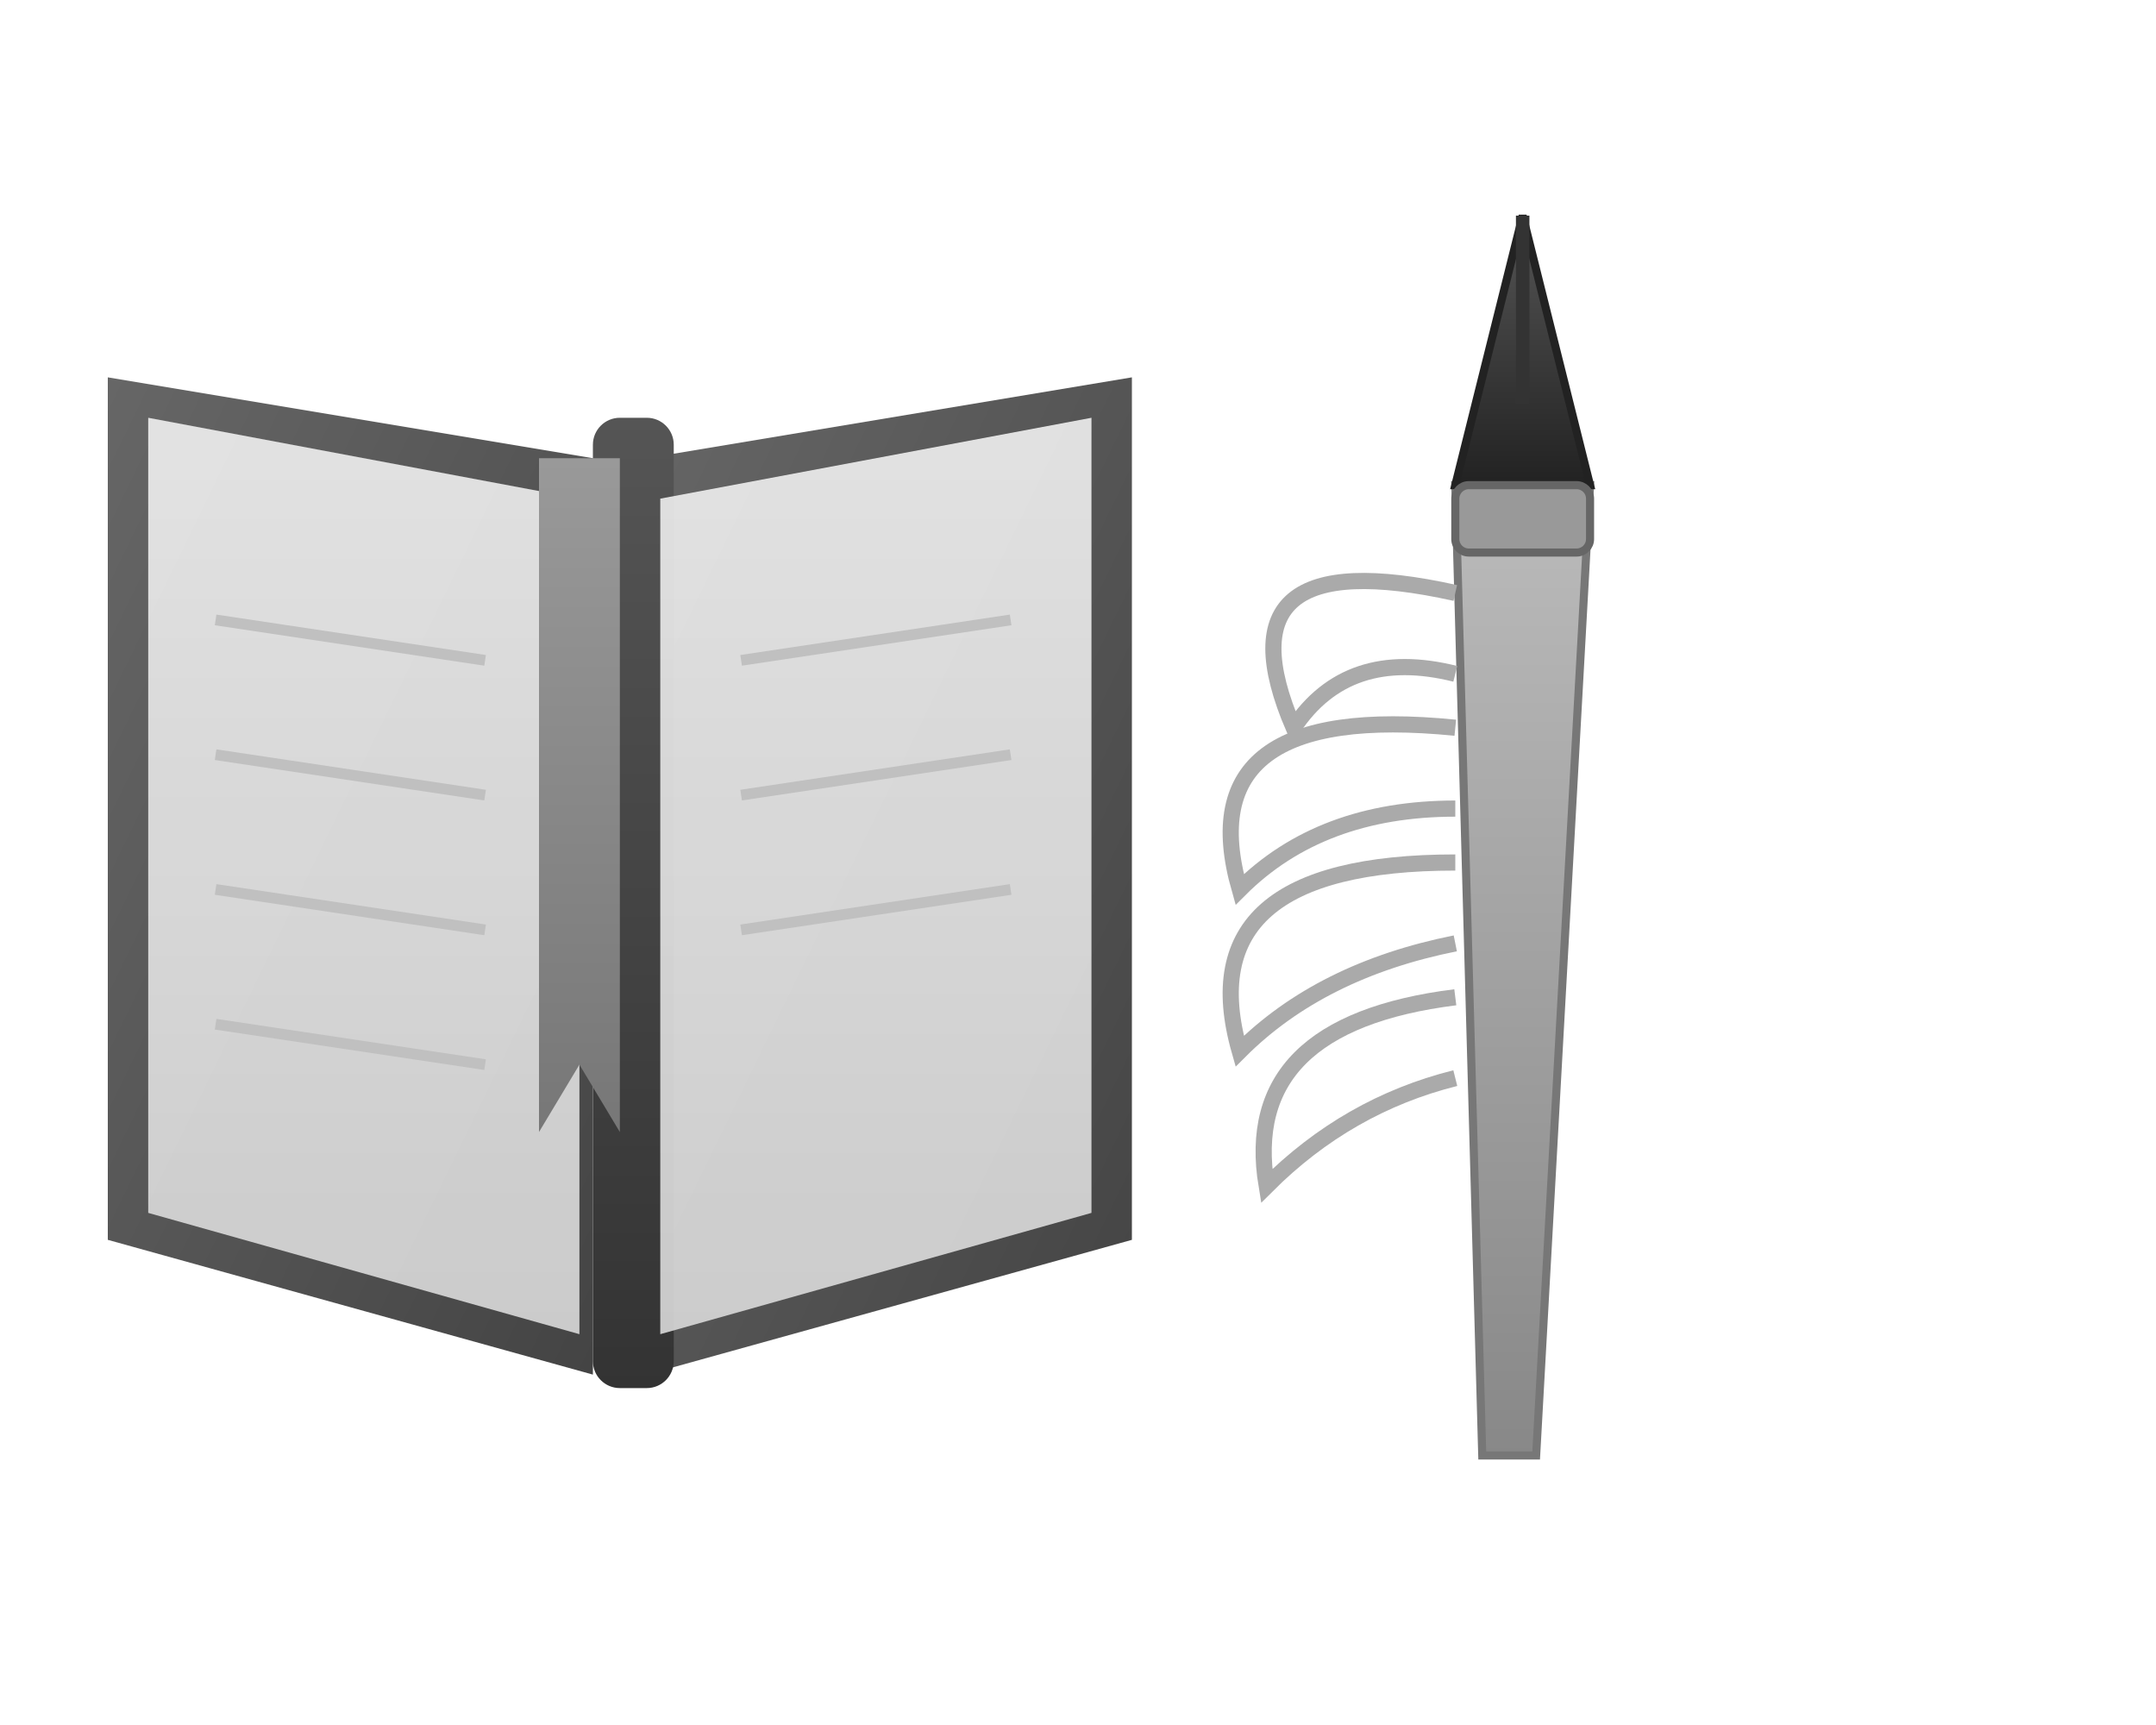
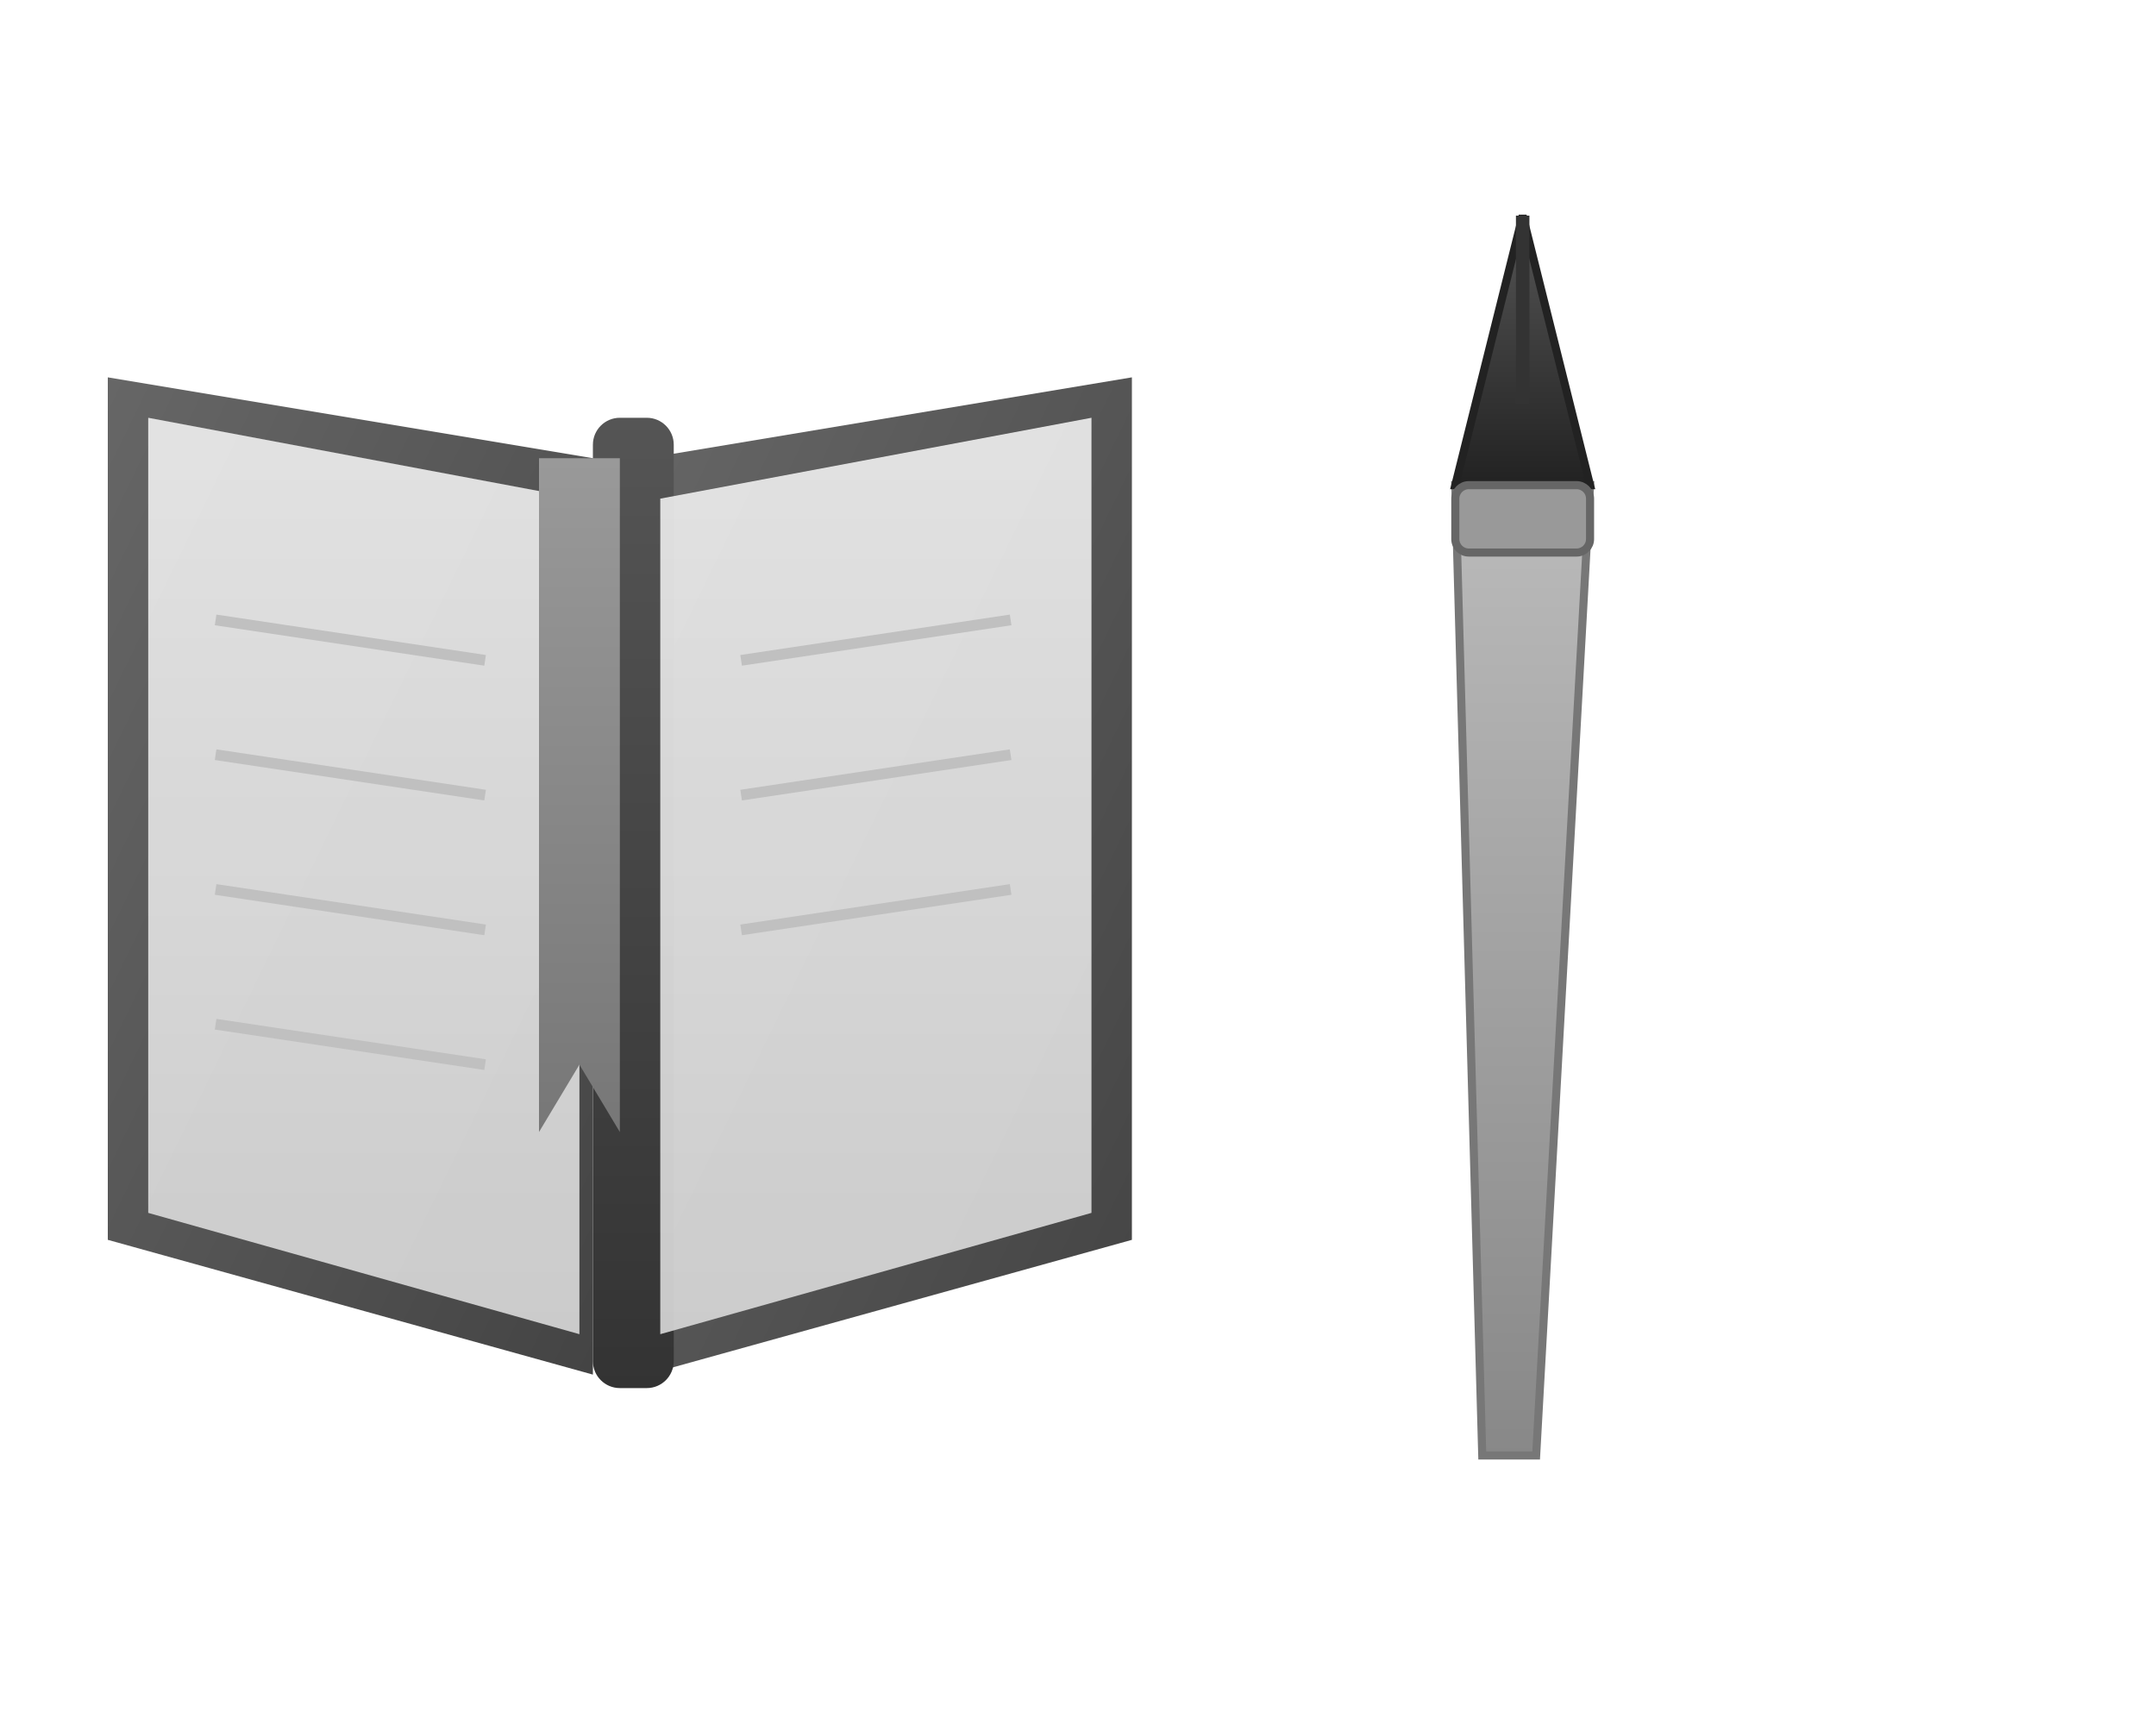
<svg xmlns="http://www.w3.org/2000/svg" viewBox="0 0 80 64">
  <defs>
    <linearGradient id="spine" x1="0" y1="0" x2="0" y2="1">
      <stop offset="0%" stop-color="#555" />
      <stop offset="100%" stop-color="#333" />
    </linearGradient>
    <linearGradient id="cover" x1="0" y1="0" x2="1" y2="1">
      <stop offset="0%" stop-color="#666" />
      <stop offset="100%" stop-color="#444" />
    </linearGradient>
    <linearGradient id="page" x1="0" y1="0" x2="0" y2="1">
      <stop offset="0%" stop-color="#f0f0f0" />
      <stop offset="100%" stop-color="#d9d9d9" />
    </linearGradient>
    <linearGradient id="bookmark" x1="0" y1="0" x2="0" y2="1">
      <stop offset="0%" stop-color="#999" />
      <stop offset="100%" stop-color="#777" />
    </linearGradient>
    <linearGradient id="penBody" x1="0" y1="0" x2="0" y2="1">
      <stop offset="0%" stop-color="#bbb" />
      <stop offset="100%" stop-color="#888" />
    </linearGradient>
    <linearGradient id="penTip" x1="0" y1="0" x2="0" y2="1">
      <stop offset="0%" stop-color="#555" />
      <stop offset="100%" stop-color="#222" />
    </linearGradient>
  </defs>
  <path d="M4 14 L22 17 L22 51 L4 46 Z" fill="url(#cover)" />
  <path d="M42 14 L24 17 L24 51 L42 46 Z" fill="url(#cover)" />
  <rect x="22" y="15.5" width="3" height="36" rx="1" fill="url(#spine)" />
  <path d="M5.5 15.5 L21.5 18.5 L21.5 49.5 L5.5 45 Z" fill="url(#page)" opacity="0.9" />
  <path d="M40.5 15.5 L24.5 18.5 L24.5 49.5 L40.5 45 Z" fill="url(#page)" opacity="0.9" />
  <line x1="8" y1="23" x2="18" y2="24.5" stroke="#c0c0c0" stroke-width="0.4" />
  <line x1="8" y1="28" x2="18" y2="29.5" stroke="#c0c0c0" stroke-width="0.4" />
  <line x1="8" y1="33" x2="18" y2="34.5" stroke="#c0c0c0" stroke-width="0.4" />
  <line x1="8" y1="38" x2="18" y2="39.5" stroke="#c0c0c0" stroke-width="0.4" />
  <line x1="27.5" y1="24.5" x2="37.5" y2="23" stroke="#c0c0c0" stroke-width="0.4" />
  <line x1="27.5" y1="29.5" x2="37.5" y2="28" stroke="#c0c0c0" stroke-width="0.4" />
  <line x1="27.5" y1="34.5" x2="37.5" y2="33" stroke="#c0c0c0" stroke-width="0.4" />
  <path d="M23 17 L23 42 L21.5 39.5 L20 42 L20 17 Z" fill="url(#bookmark)" />
  <polygon points="54,18 59,18 57,54 55,54" fill="url(#penBody)" stroke="#777" stroke-width="0.3" />
  <polygon points="54,18 59,18 56.5,8" fill="url(#penTip)" stroke="#222" stroke-width="0.3" />
  <line x1="56.5" y1="8" x2="56.5" y2="15" stroke="#333" stroke-width="0.5" />
  <rect x="54" y="18" width="5" height="2.5" rx="0.5" fill="#999" stroke="#666" stroke-width="0.3" />
-   <path d="M54 22 Q45 20 48 27 Q50 24 54 25" fill="none" stroke="#aaa" stroke-width="0.6" />
-   <path d="M54 27 Q44 26 46 33 Q49 30 54 30" fill="none" stroke="#aaa" stroke-width="0.6" />
-   <path d="M54 32 Q44 32 46 39 Q49 36 54 35" fill="none" stroke="#aaa" stroke-width="0.6" />
-   <path d="M54 37 Q46 38 47 44 Q50 41 54 40" fill="none" stroke="#aaa" stroke-width="0.6" />
</svg>
